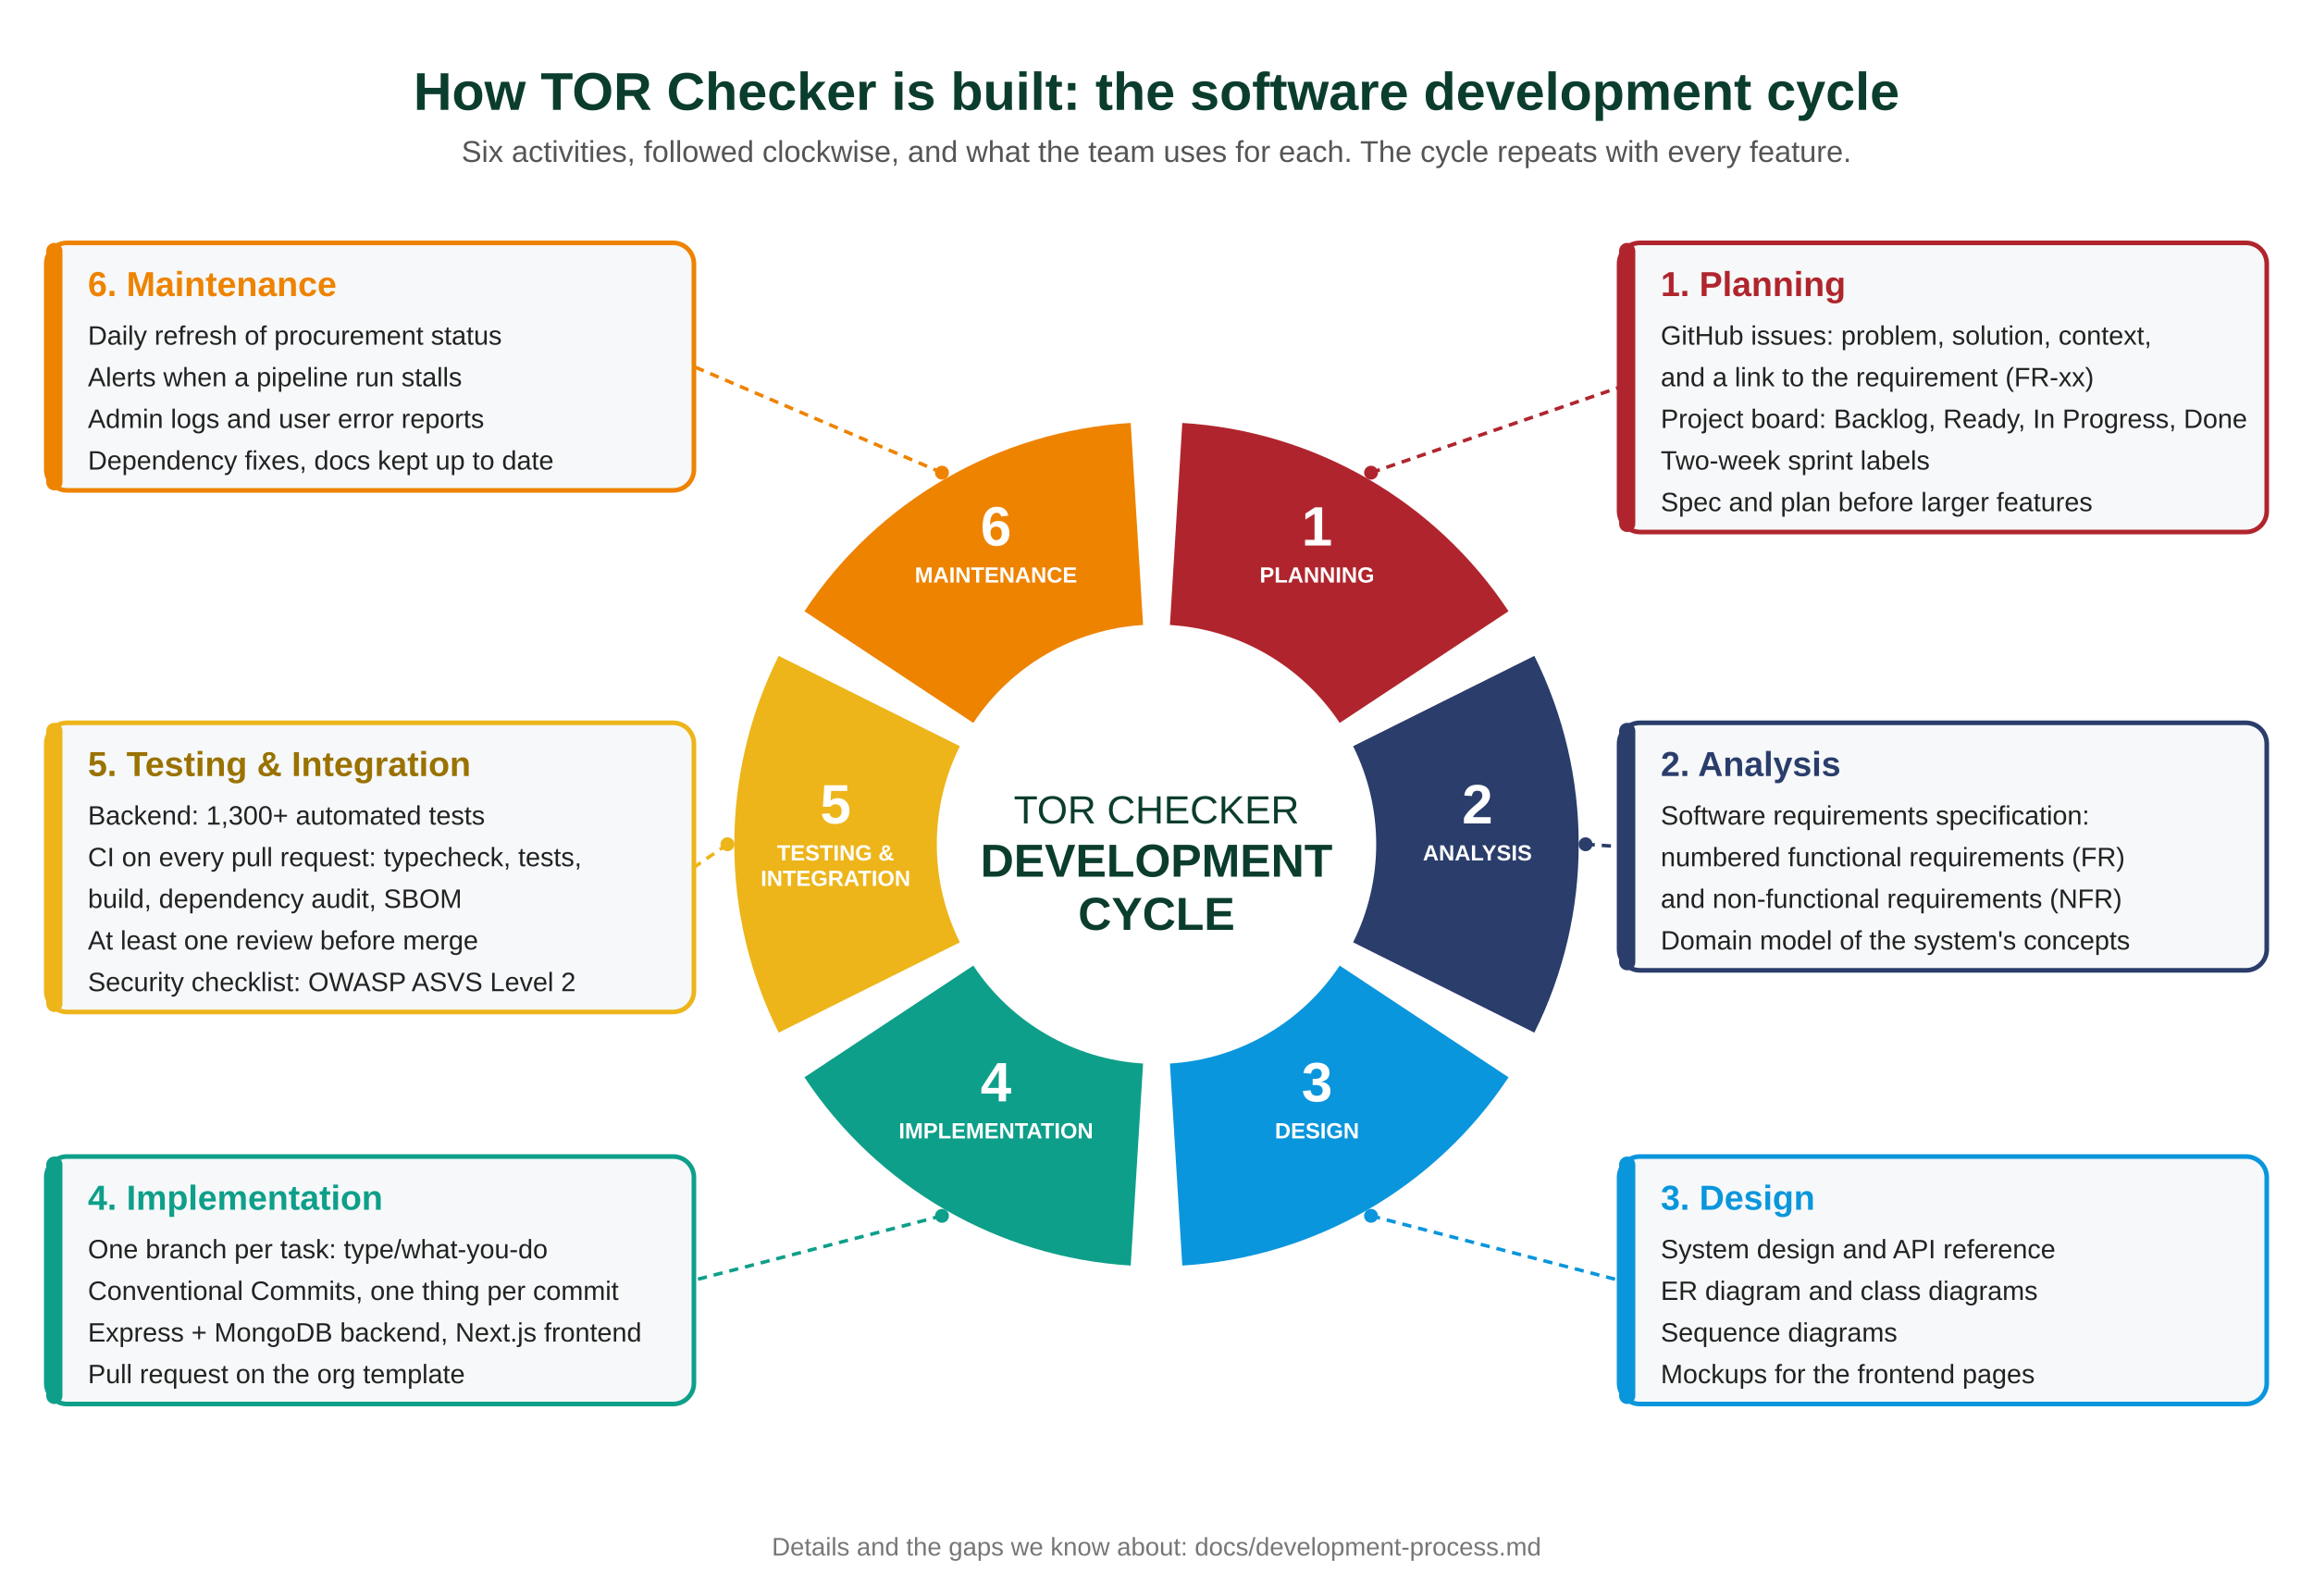
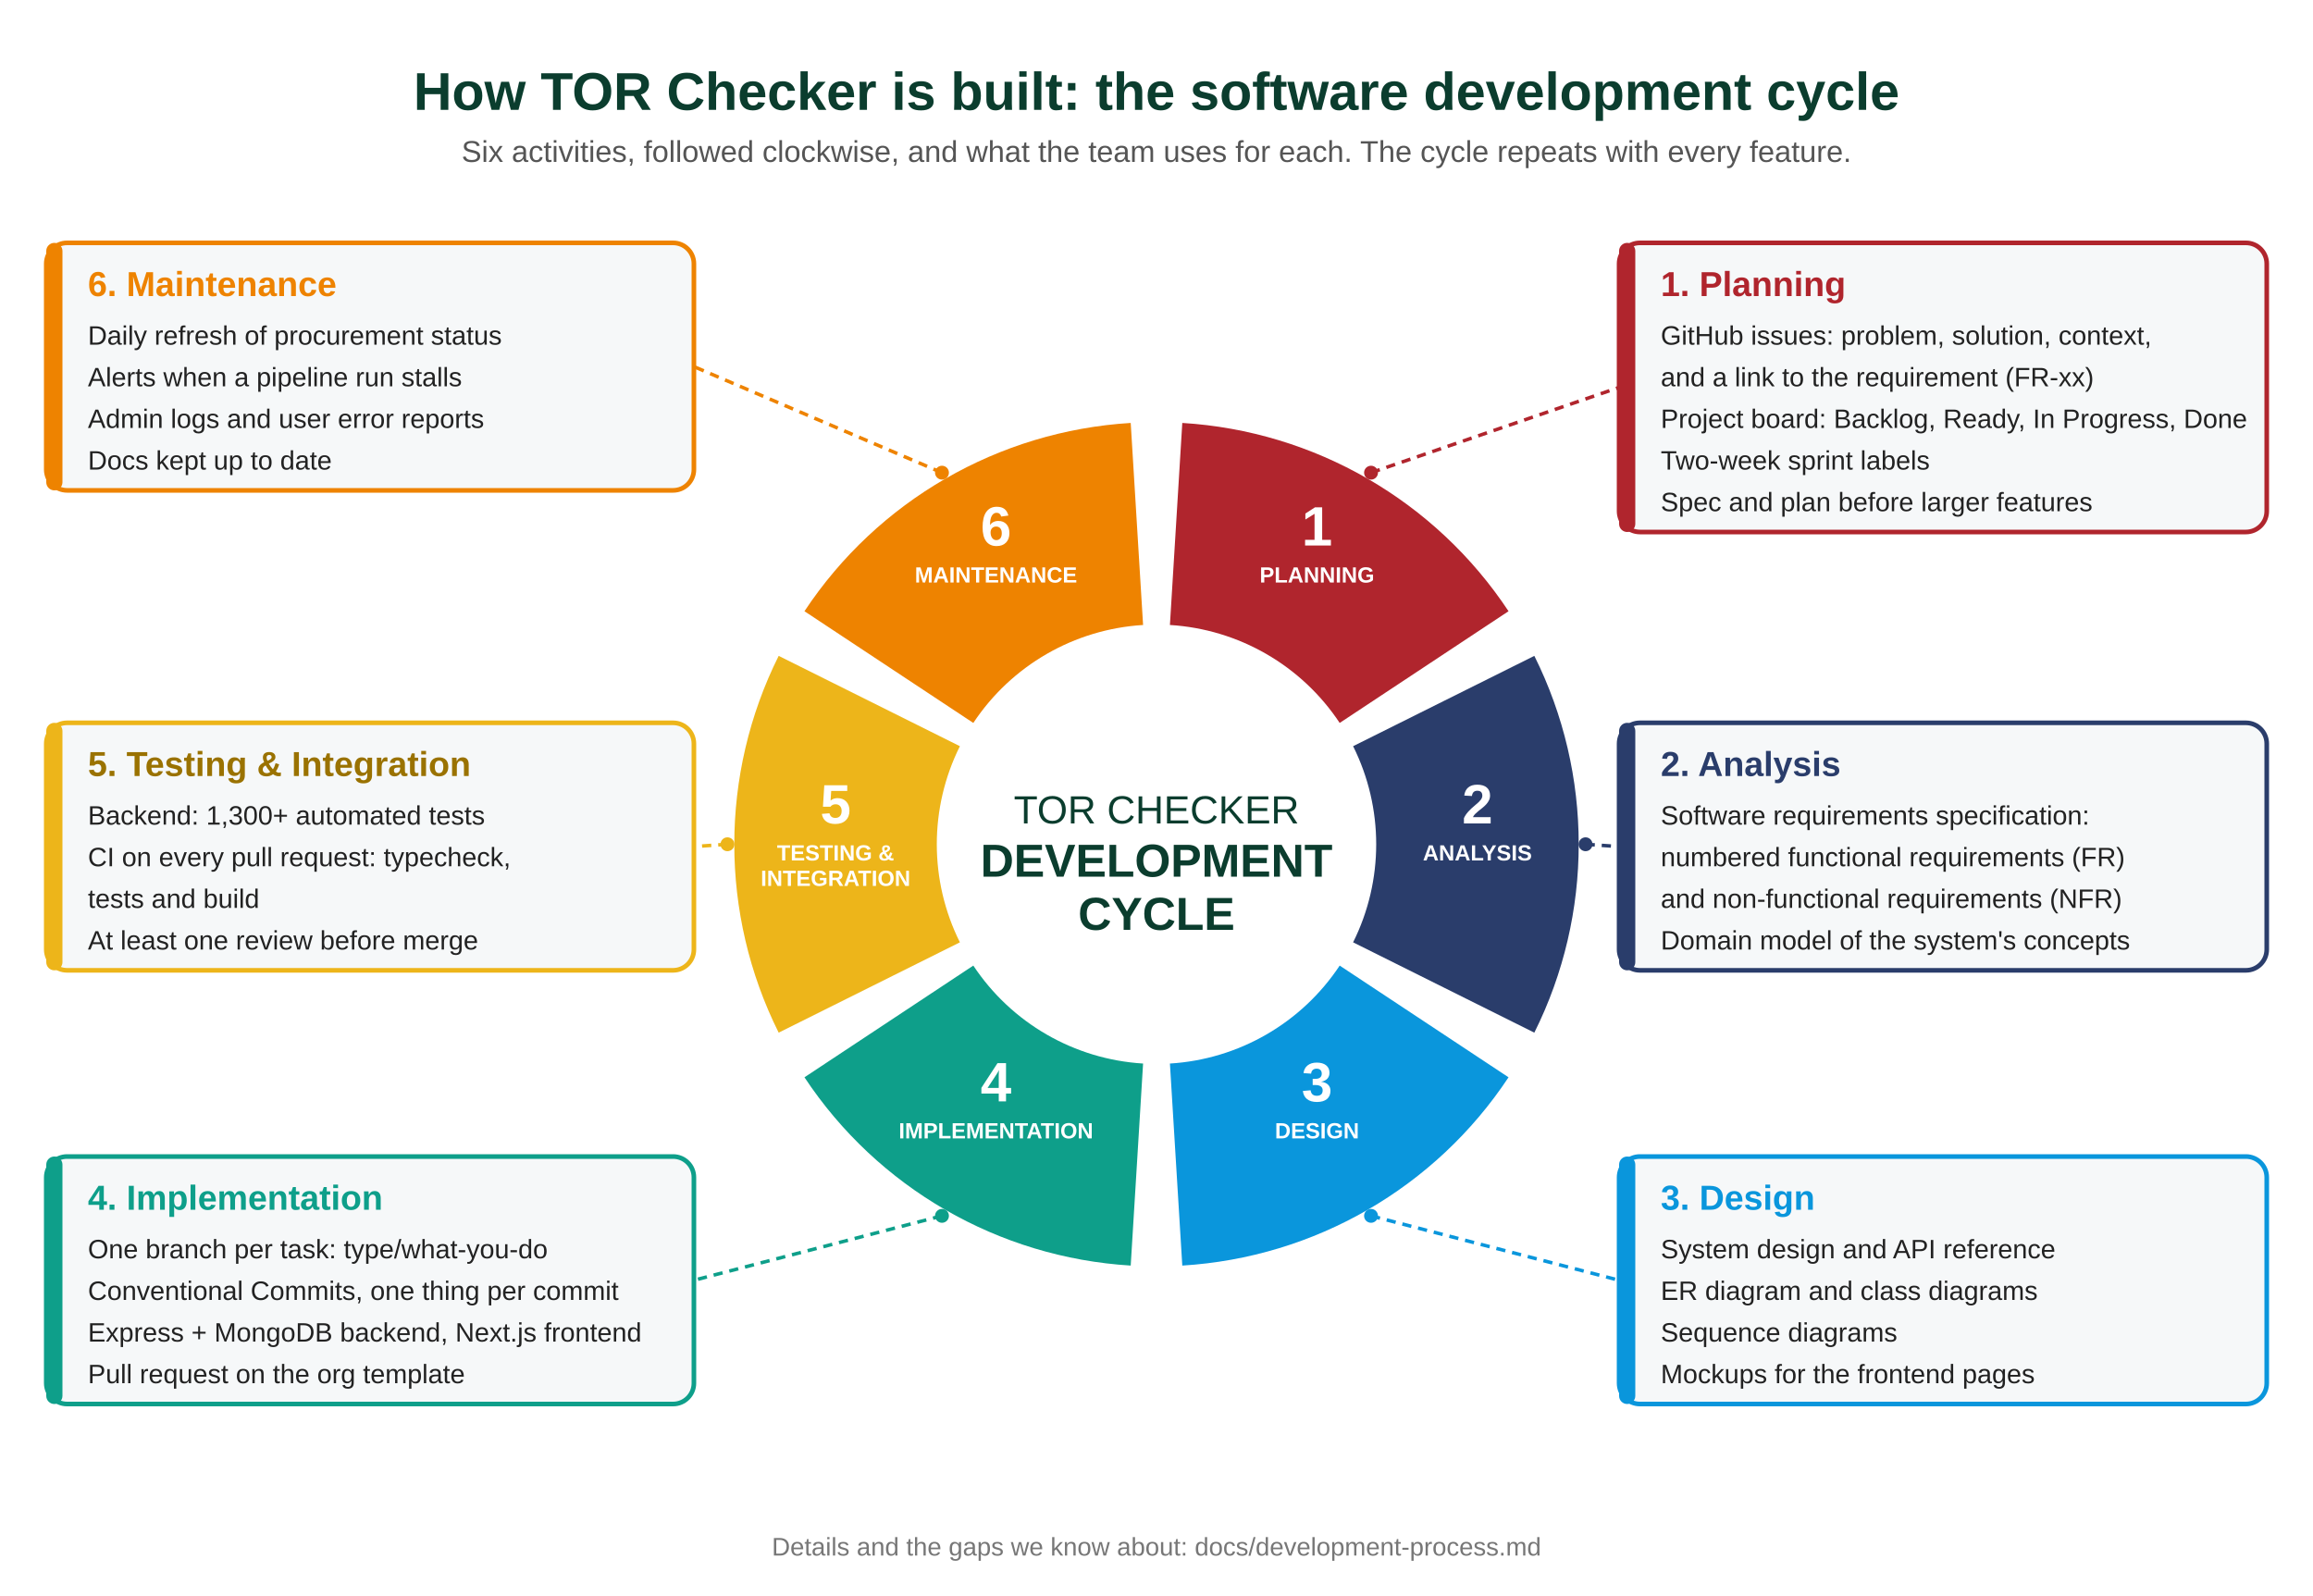
<svg xmlns="http://www.w3.org/2000/svg" width="2000" height="1380" viewBox="0 0 2000 1380" font-family="Liberation Sans, Arial, Helvetica, sans-serif">
  <rect width="2000" height="1380" fill="#ffffff" />
  <text x="1000.0" y="95" text-anchor="middle" font-size="46" font-weight="700" fill="#0b3d2e">How TOR Checker is built: the software development cycle</text>
  <text x="1000.0" y="140" text-anchor="middle" font-size="26" fill="#555">Six activities, followed clockwise, and what the team uses for each. The cycle repeats with every feature.</text>
  <path d="M 1022.3 365.7 A 365 365 0 0 1 1304.4 528.5 L 1158.4 625.1 A 190 190 0 0 0 1011.6 540.4 Z" fill="#b0252d" />
  <text x="1138.8" y="471.7" text-anchor="middle" font-size="48" font-weight="700" fill="#fff">1</text>
  <text x="1138.8" y="503.7" text-anchor="middle" font-size="19" font-weight="700" fill="#fff">PLANNING</text>
  <path d="M 1326.7 567.1 A 365 365 0 0 1 1326.7 892.9 L 1170.0 814.8 A 190 190 0 0 0 1170.0 645.2 Z" fill="#2a3d6b" />
  <text x="1277.5" y="712.0" text-anchor="middle" font-size="48" font-weight="700" fill="#fff">2</text>
  <text x="1277.5" y="744.0" text-anchor="middle" font-size="19" font-weight="700" fill="#fff">ANALYSIS</text>
  <path d="M 1304.4 931.5 A 365 365 0 0 1 1022.3 1094.3 L 1011.6 919.6 A 190 190 0 0 0 1158.4 834.9 Z" fill="#0a96dc" />
  <text x="1138.8" y="952.3" text-anchor="middle" font-size="48" font-weight="700" fill="#fff">3</text>
  <text x="1138.8" y="984.3" text-anchor="middle" font-size="19" font-weight="700" fill="#fff">DESIGN</text>
  <path d="M 977.7 1094.3 A 365 365 0 0 1 695.6 931.5 L 841.6 834.9 A 190 190 0 0 0 988.4 919.6 Z" fill="#0e9f8a" />
  <text x="861.2" y="952.3" text-anchor="middle" font-size="48" font-weight="700" fill="#fff">4</text>
  <text x="861.2" y="984.3" text-anchor="middle" font-size="19" font-weight="700" fill="#fff">IMPLEMENTATION</text>
  <path d="M 673.3 892.9 A 365 365 0 0 1 673.3 567.1 L 830.0 645.2 A 190 190 0 0 0 830.0 814.8 Z" fill="#edb51a" />
  <text x="722.5" y="712.0" text-anchor="middle" font-size="48" font-weight="700" fill="#fff">5</text>
  <text x="722.5" y="744.0" text-anchor="middle" font-size="19" font-weight="700" fill="#fff">TESTING &amp;</text>
  <text x="722.5" y="766.0" text-anchor="middle" font-size="19" font-weight="700" fill="#fff">INTEGRATION</text>
  <path d="M 695.6 528.5 A 365 365 0 0 1 977.7 365.7 L 988.4 540.4 A 190 190 0 0 0 841.6 625.1 Z" fill="#ee8300" />
  <text x="861.2" y="471.7" text-anchor="middle" font-size="48" font-weight="700" fill="#fff">6</text>
  <text x="861.2" y="503.7" text-anchor="middle" font-size="19" font-weight="700" fill="#fff">MAINTENANCE</text>
  <circle cx="1000" cy="730" r="168" fill="#fff" />
  <text x="1000" y="712" text-anchor="middle" font-size="34" font-weight="400" fill="#0b3d2e">TOR CHECKER</text>
  <text x="1000" y="758" text-anchor="middle" font-size="40" font-weight="700" fill="#0b3d2e">DEVELOPMENT</text>
  <text x="1000" y="804" text-anchor="middle" font-size="40" font-weight="700" fill="#0b3d2e">CYCLE</text>
  <rect x="1400" y="210" width="560" height="250" rx="18" fill="#f6f8f9" stroke="#b0252d" stroke-width="4" />
  <rect x="1400" y="210" width="14" height="250" rx="7" fill="#b0252d" />
  <text x="1436" y="256" font-size="30" font-weight="700" fill="#b0252d">1. Planning</text>
  <text x="1436" y="298" font-size="23" fill="#222">GitHub issues: problem, solution, context,</text>
  <text x="1436" y="334" font-size="23" fill="#222">and a link to the requirement (FR-xx)</text>
  <text x="1436" y="370" font-size="23" fill="#222">Project board: Backlog, Ready, In Progress, Done</text>
  <text x="1436" y="406" font-size="23" fill="#222">Two-week sprint labels</text>
  <text x="1436" y="442" font-size="23" fill="#222">Spec and plan before larger features</text>
  <path d="M 1185.5 408.7 L 1400.0 335.0" stroke="#b0252d" stroke-width="3" fill="none" stroke-dasharray="8 6" />
  <circle cx="1185.5" cy="408.7" r="6" fill="#b0252d" />
  <rect x="1400" y="625" width="560" height="214" rx="18" fill="#f6f8f9" stroke="#2a3d6b" stroke-width="4" />
  <rect x="1400" y="625" width="14" height="214" rx="7" fill="#2a3d6b" />
  <text x="1436" y="671" font-size="30" font-weight="700" fill="#2a3d6b">2. Analysis</text>
  <text x="1436" y="713" font-size="23" fill="#222">Software requirements specification:</text>
  <text x="1436" y="749" font-size="23" fill="#222">numbered functional requirements (FR)</text>
  <text x="1436" y="785" font-size="23" fill="#222">and non-functional requirements (NFR)</text>
  <text x="1436" y="821" font-size="23" fill="#222">Domain model of the system's concepts</text>
  <path d="M 1371.0 730.0 L 1400.0 732.0" stroke="#2a3d6b" stroke-width="3" fill="none" stroke-dasharray="8 6" />
  <circle cx="1371.0" cy="730.0" r="6" fill="#2a3d6b" />
  <rect x="1400" y="1000" width="560" height="214" rx="18" fill="#f6f8f9" stroke="#0a96dc" stroke-width="4" />
  <rect x="1400" y="1000" width="14" height="214" rx="7" fill="#0a96dc" />
  <text x="1436" y="1046" font-size="30" font-weight="700" fill="#0a96dc">3. Design</text>
  <text x="1436" y="1088" font-size="23" fill="#222">System design and API reference</text>
  <text x="1436" y="1124" font-size="23" fill="#222">ER diagram and class diagrams</text>
  <text x="1436" y="1160" font-size="23" fill="#222">Sequence diagrams</text>
  <text x="1436" y="1196" font-size="23" fill="#222">Mockups for the frontend pages</text>
  <path d="M 1185.5 1051.3 L 1400.0 1107.0" stroke="#0a96dc" stroke-width="3" fill="none" stroke-dasharray="8 6" />
  <circle cx="1185.5" cy="1051.3" r="6" fill="#0a96dc" />
  <rect x="40" y="1000" width="560" height="214" rx="18" fill="#f6f8f9" stroke="#0e9f8a" stroke-width="4" />
  <rect x="40" y="1000" width="14" height="214" rx="7" fill="#0e9f8a" />
  <text x="76" y="1046" font-size="30" font-weight="700" fill="#0e9f8a">4. Implementation</text>
  <text x="76" y="1088" font-size="23" fill="#222">One branch per task: type/what-you-do</text>
  <text x="76" y="1124" font-size="23" fill="#222">Conventional Commits, one thing per commit</text>
  <text x="76" y="1160" font-size="23" fill="#222">Express + MongoDB backend, Next.js frontend</text>
  <text x="76" y="1196" font-size="23" fill="#222">Pull request on the org template</text>
  <path d="M 814.5 1051.3 L 600.0 1107.0" stroke="#0e9f8a" stroke-width="3" fill="none" stroke-dasharray="8 6" />
  <circle cx="814.5" cy="1051.3" r="6" fill="#0e9f8a" />
-   <rect x="40" y="625" width="560" height="250" rx="18" fill="#f6f8f9" stroke="#edb51a" stroke-width="4" />
-   <rect x="40" y="625" width="14" height="250" rx="7" fill="#edb51a" />
+   <rect x="40" y="625" width="560" height="214" rx="18" fill="#f6f8f9" stroke="#edb51a" stroke-width="4" />
+   <rect x="40" y="625" width="14" height="214" rx="7" fill="#edb51a" />
  <text x="76" y="671" font-size="30" font-weight="700" fill="#9a7200">5. Testing &amp; Integration</text>
  <text x="76" y="713" font-size="23" fill="#222">Backend: 1,300+ automated tests</text>
-   <text x="76" y="749" font-size="23" fill="#222">CI on every pull request: typecheck, tests,</text>
-   <text x="76" y="785" font-size="23" fill="#222">build, dependency audit, SBOM</text>
+   <text x="76" y="749" font-size="23" fill="#222">CI on every pull request: typecheck,</text>
+   <text x="76" y="785" font-size="23" fill="#222">tests and build</text>
  <text x="76" y="821" font-size="23" fill="#222">At least one review before merge</text>
-   <text x="76" y="857" font-size="23" fill="#222">Security checklist: OWASP ASVS Level 2</text>
-   <path d="M 629.0 730.0 L 600.0 750.0" stroke="#edb51a" stroke-width="3" fill="none" stroke-dasharray="8 6" />
+   <path d="M 629.0 730.0 L 600.0 732.0" stroke="#edb51a" stroke-width="3" fill="none" stroke-dasharray="8 6" />
  <circle cx="629.0" cy="730.0" r="6" fill="#edb51a" />
  <rect x="40" y="210" width="560" height="214" rx="18" fill="#f6f8f9" stroke="#ee8300" stroke-width="4" />
  <rect x="40" y="210" width="14" height="214" rx="7" fill="#ee8300" />
  <text x="76" y="256" font-size="30" font-weight="700" fill="#ee8300">6. Maintenance</text>
  <text x="76" y="298" font-size="23" fill="#222">Daily refresh of procurement status</text>
  <text x="76" y="334" font-size="23" fill="#222">Alerts when a pipeline run stalls</text>
  <text x="76" y="370" font-size="23" fill="#222">Admin logs and user error reports</text>
-   <text x="76" y="406" font-size="23" fill="#222">Dependency fixes, docs kept up to date</text>
+   <text x="76" y="406" font-size="23" fill="#222">Docs kept up to date</text>
  <path d="M 814.5 408.7 L 600.0 317.0" stroke="#ee8300" stroke-width="3" fill="none" stroke-dasharray="8 6" />
  <circle cx="814.5" cy="408.7" r="6" fill="#ee8300" />
  <text x="1000.0" y="1345" text-anchor="middle" font-size="22" fill="#777">Details and the gaps we know about: docs/development-process.md</text>
</svg>
